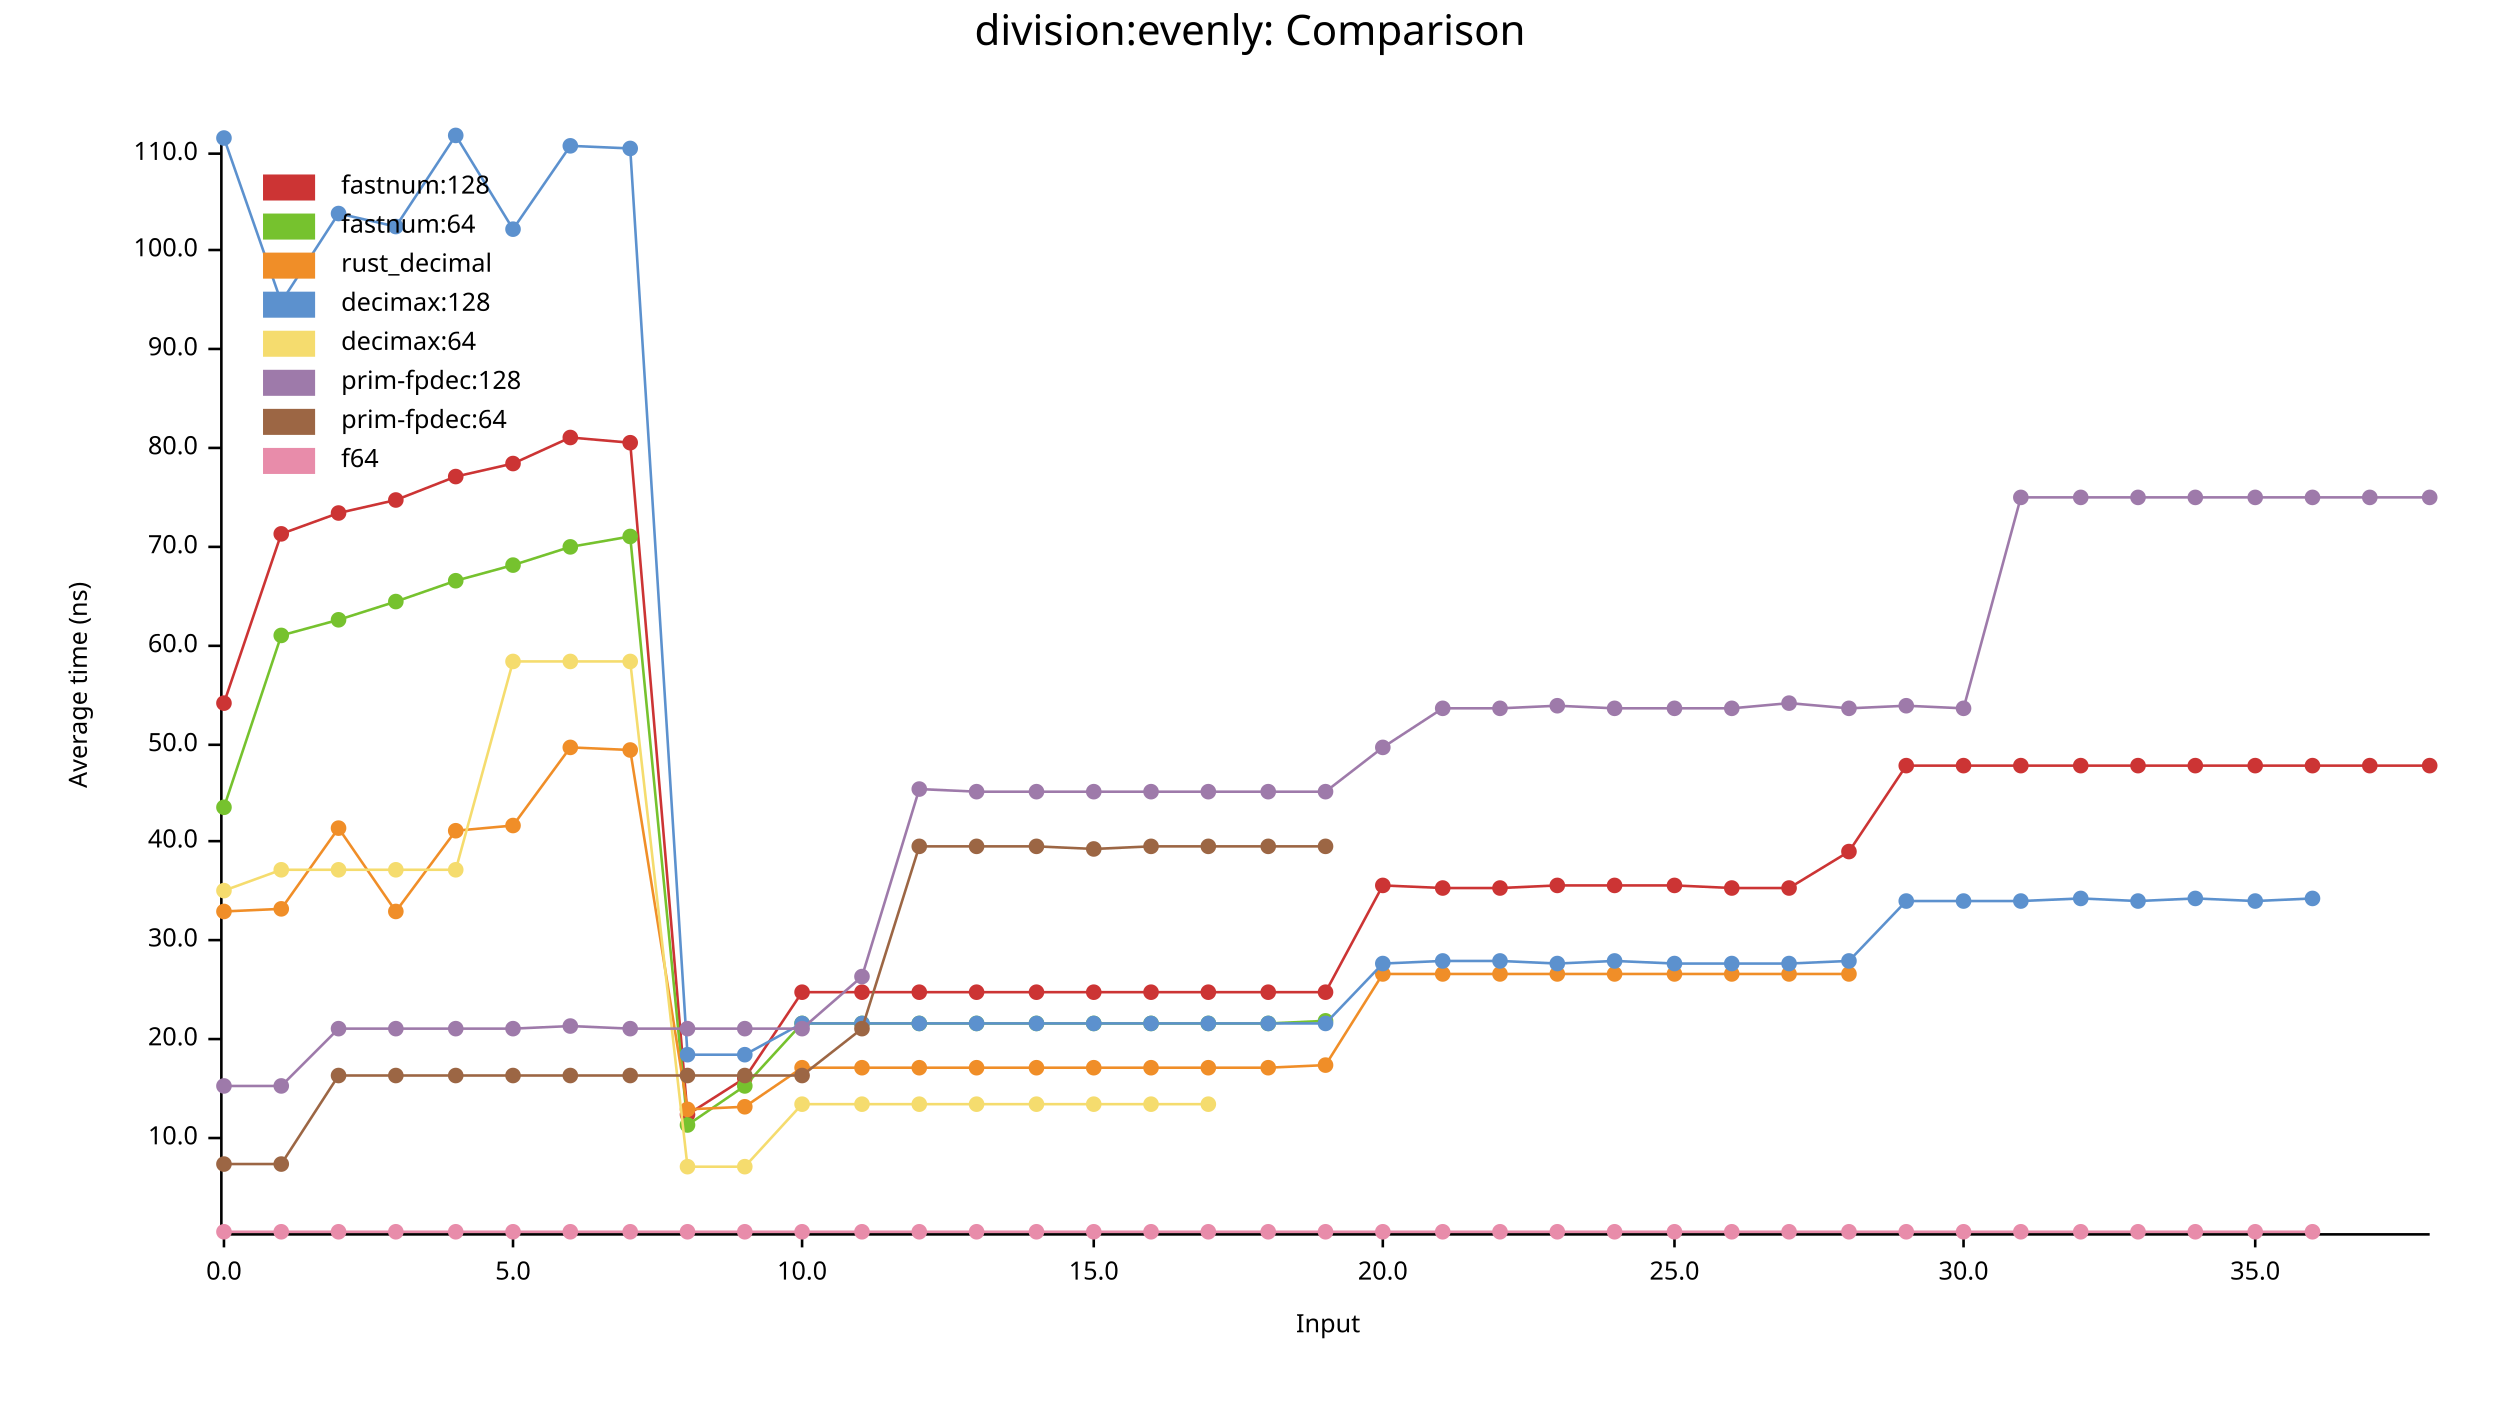
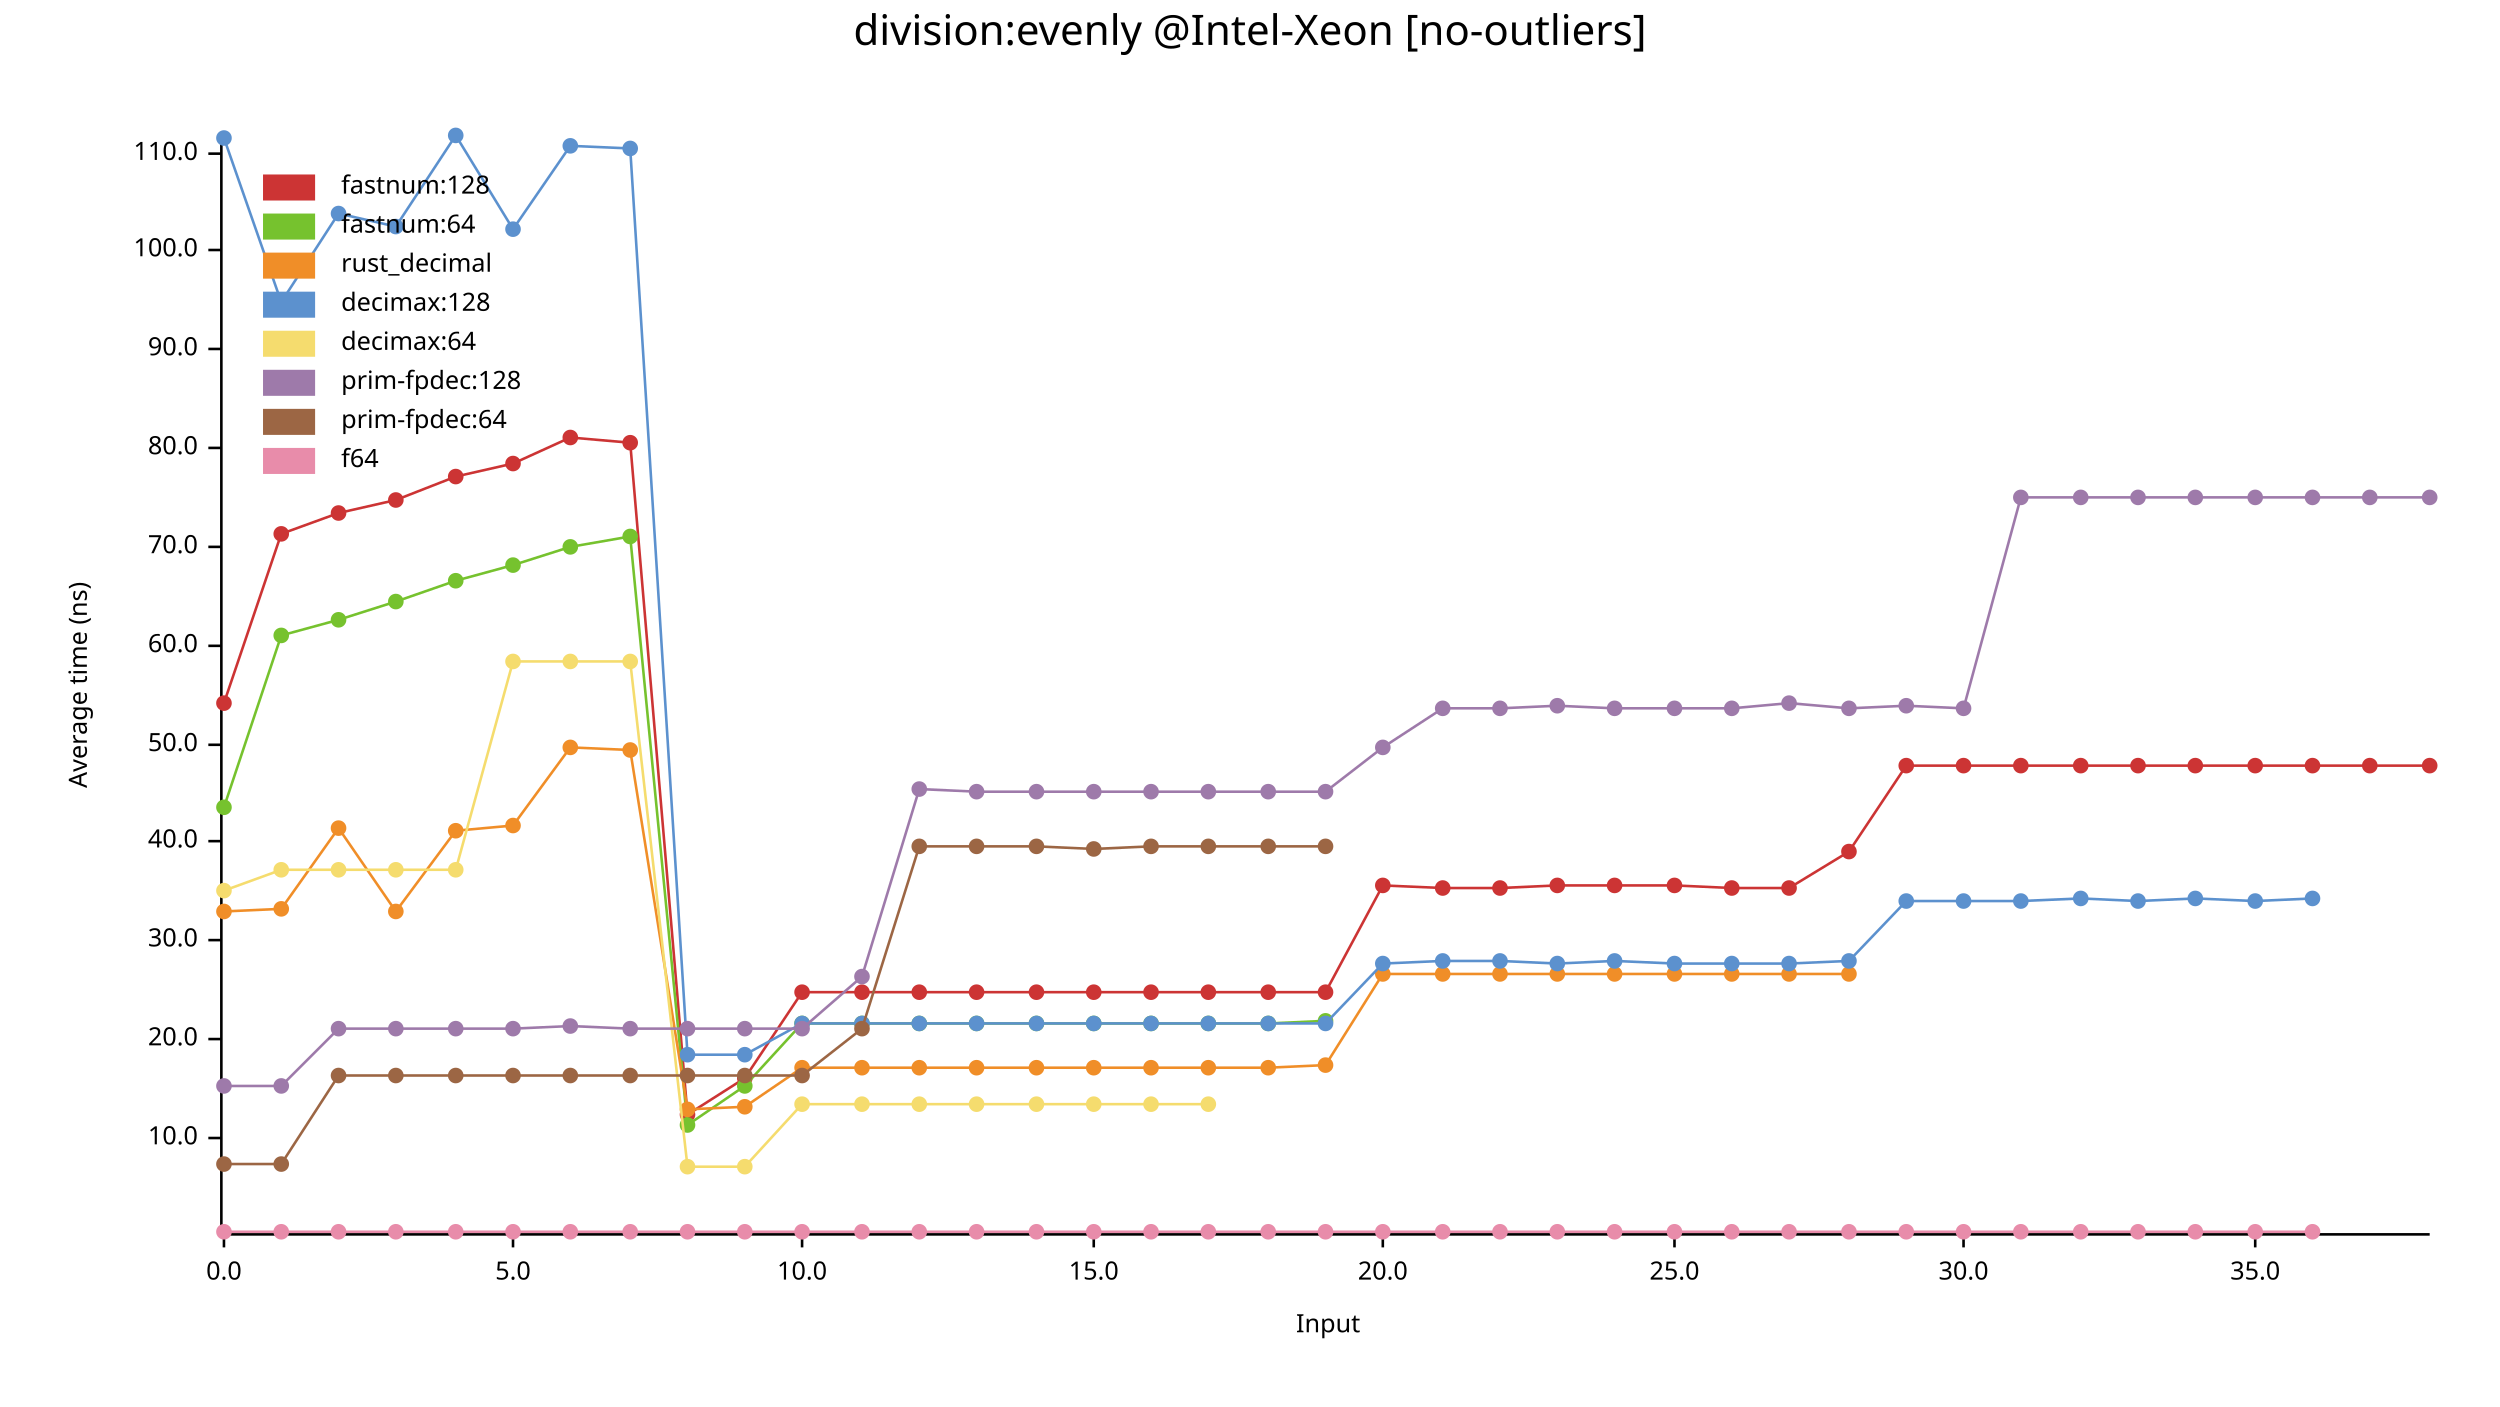
<svg xmlns="http://www.w3.org/2000/svg" width="960" height="540" viewBox="0 0 960 540">
  <text x="480" y="5" dy="0.76em" text-anchor="middle" font-family="sans-serif" font-size="16.129" opacity="1" fill="#000000">
- division:evenly: Comparison
+ division:evenly @Intel-Xeon [no-outliers]
</text>
  <text x="26" y="263" dy="0.76em" text-anchor="middle" font-family="sans-serif" font-size="9.677" opacity="1" fill="#000000" transform="rotate(270, 26, 263)">
Average time (ns)
</text>
  <text x="510" y="514" dy="-0.5ex" text-anchor="middle" font-family="sans-serif" font-size="9.677" opacity="1" fill="#000000">
Input
</text>
  <polyline fill="none" opacity="1" stroke="#000000" stroke-width="1" points="85,52 85,473 " />
  <text x="76" y="437" dy="0.5ex" text-anchor="end" font-family="sans-serif" font-size="9.677" opacity="1" fill="#000000">
10.0
</text>
  <polyline fill="none" opacity="1" stroke="#000000" stroke-width="1" points="80,437 85,437 " />
  <text x="76" y="399" dy="0.5ex" text-anchor="end" font-family="sans-serif" font-size="9.677" opacity="1" fill="#000000">
20.0
</text>
  <polyline fill="none" opacity="1" stroke="#000000" stroke-width="1" points="80,399 85,399 " />
  <text x="76" y="361" dy="0.5ex" text-anchor="end" font-family="sans-serif" font-size="9.677" opacity="1" fill="#000000">
30.0
</text>
  <polyline fill="none" opacity="1" stroke="#000000" stroke-width="1" points="80,361 85,361 " />
  <text x="76" y="323" dy="0.5ex" text-anchor="end" font-family="sans-serif" font-size="9.677" opacity="1" fill="#000000">
40.0
</text>
  <polyline fill="none" opacity="1" stroke="#000000" stroke-width="1" points="80,323 85,323 " />
  <text x="76" y="286" dy="0.5ex" text-anchor="end" font-family="sans-serif" font-size="9.677" opacity="1" fill="#000000">
50.0
</text>
  <polyline fill="none" opacity="1" stroke="#000000" stroke-width="1" points="80,286 85,286 " />
  <text x="76" y="248" dy="0.5ex" text-anchor="end" font-family="sans-serif" font-size="9.677" opacity="1" fill="#000000">
60.0
</text>
  <polyline fill="none" opacity="1" stroke="#000000" stroke-width="1" points="80,248 85,248 " />
  <text x="76" y="210" dy="0.5ex" text-anchor="end" font-family="sans-serif" font-size="9.677" opacity="1" fill="#000000">
70.0
</text>
  <polyline fill="none" opacity="1" stroke="#000000" stroke-width="1" points="80,210 85,210 " />
  <text x="76" y="172" dy="0.5ex" text-anchor="end" font-family="sans-serif" font-size="9.677" opacity="1" fill="#000000">
80.0
</text>
  <polyline fill="none" opacity="1" stroke="#000000" stroke-width="1" points="80,172 85,172 " />
  <text x="76" y="134" dy="0.5ex" text-anchor="end" font-family="sans-serif" font-size="9.677" opacity="1" fill="#000000">
90.0
</text>
  <polyline fill="none" opacity="1" stroke="#000000" stroke-width="1" points="80,134 85,134 " />
  <text x="76" y="96" dy="0.5ex" text-anchor="end" font-family="sans-serif" font-size="9.677" opacity="1" fill="#000000">
100.0
</text>
  <polyline fill="none" opacity="1" stroke="#000000" stroke-width="1" points="80,96 85,96 " />
  <text x="76" y="59" dy="0.5ex" text-anchor="end" font-family="sans-serif" font-size="9.677" opacity="1" fill="#000000">
110.0
</text>
  <polyline fill="none" opacity="1" stroke="#000000" stroke-width="1" points="80,59 85,59 " />
  <polyline fill="none" opacity="1" stroke="#000000" stroke-width="1" points="86,474 933,474 " />
  <text x="86" y="484" dy="0.76em" text-anchor="middle" font-family="sans-serif" font-size="9.677" opacity="1" fill="#000000">
0.0
</text>
  <polyline fill="none" opacity="1" stroke="#000000" stroke-width="1" points="86,474 86,479 " />
  <text x="197" y="484" dy="0.76em" text-anchor="middle" font-family="sans-serif" font-size="9.677" opacity="1" fill="#000000">
5.0
</text>
  <polyline fill="none" opacity="1" stroke="#000000" stroke-width="1" points="197,474 197,479 " />
  <text x="308" y="484" dy="0.76em" text-anchor="middle" font-family="sans-serif" font-size="9.677" opacity="1" fill="#000000">
10.0
</text>
  <polyline fill="none" opacity="1" stroke="#000000" stroke-width="1" points="308,474 308,479 " />
  <text x="420" y="484" dy="0.76em" text-anchor="middle" font-family="sans-serif" font-size="9.677" opacity="1" fill="#000000">
15.0
</text>
  <polyline fill="none" opacity="1" stroke="#000000" stroke-width="1" points="420,474 420,479 " />
  <text x="531" y="484" dy="0.76em" text-anchor="middle" font-family="sans-serif" font-size="9.677" opacity="1" fill="#000000">
20.0
</text>
  <polyline fill="none" opacity="1" stroke="#000000" stroke-width="1" points="531,474 531,479 " />
  <text x="643" y="484" dy="0.76em" text-anchor="middle" font-family="sans-serif" font-size="9.677" opacity="1" fill="#000000">
25.0
</text>
  <polyline fill="none" opacity="1" stroke="#000000" stroke-width="1" points="643,474 643,479 " />
  <text x="754" y="484" dy="0.76em" text-anchor="middle" font-family="sans-serif" font-size="9.677" opacity="1" fill="#000000">
30.0
</text>
  <polyline fill="none" opacity="1" stroke="#000000" stroke-width="1" points="754,474 754,479 " />
  <text x="866" y="484" dy="0.76em" text-anchor="middle" font-family="sans-serif" font-size="9.677" opacity="1" fill="#000000">
35.0
</text>
  <polyline fill="none" opacity="1" stroke="#000000" stroke-width="1" points="866,474 866,479 " />
  <circle cx="86" cy="270" r="3" opacity="1" fill="#CC3434" stroke="none" stroke-width="1" />
  <circle cx="108" cy="205" r="3" opacity="1" fill="#CC3434" stroke="none" stroke-width="1" />
  <circle cx="130" cy="197" r="3" opacity="1" fill="#CC3434" stroke="none" stroke-width="1" />
  <circle cx="152" cy="192" r="3" opacity="1" fill="#CC3434" stroke="none" stroke-width="1" />
  <circle cx="175" cy="183" r="3" opacity="1" fill="#CC3434" stroke="none" stroke-width="1" />
  <circle cx="197" cy="178" r="3" opacity="1" fill="#CC3434" stroke="none" stroke-width="1" />
  <circle cx="219" cy="168" r="3" opacity="1" fill="#CC3434" stroke="none" stroke-width="1" />
  <circle cx="242" cy="170" r="3" opacity="1" fill="#CC3434" stroke="none" stroke-width="1" />
  <circle cx="264" cy="428" r="3" opacity="1" fill="#CC3434" stroke="none" stroke-width="1" />
  <circle cx="286" cy="414" r="3" opacity="1" fill="#CC3434" stroke="none" stroke-width="1" />
  <circle cx="308" cy="381" r="3" opacity="1" fill="#CC3434" stroke="none" stroke-width="1" />
  <circle cx="331" cy="381" r="3" opacity="1" fill="#CC3434" stroke="none" stroke-width="1" />
  <circle cx="353" cy="381" r="3" opacity="1" fill="#CC3434" stroke="none" stroke-width="1" />
  <circle cx="375" cy="381" r="3" opacity="1" fill="#CC3434" stroke="none" stroke-width="1" />
  <circle cx="398" cy="381" r="3" opacity="1" fill="#CC3434" stroke="none" stroke-width="1" />
  <circle cx="420" cy="381" r="3" opacity="1" fill="#CC3434" stroke="none" stroke-width="1" />
  <circle cx="442" cy="381" r="3" opacity="1" fill="#CC3434" stroke="none" stroke-width="1" />
  <circle cx="464" cy="381" r="3" opacity="1" fill="#CC3434" stroke="none" stroke-width="1" />
  <circle cx="487" cy="381" r="3" opacity="1" fill="#CC3434" stroke="none" stroke-width="1" />
  <circle cx="509" cy="381" r="3" opacity="1" fill="#CC3434" stroke="none" stroke-width="1" />
  <circle cx="531" cy="340" r="3" opacity="1" fill="#CC3434" stroke="none" stroke-width="1" />
  <circle cx="554" cy="341" r="3" opacity="1" fill="#CC3434" stroke="none" stroke-width="1" />
  <circle cx="576" cy="341" r="3" opacity="1" fill="#CC3434" stroke="none" stroke-width="1" />
  <circle cx="598" cy="340" r="3" opacity="1" fill="#CC3434" stroke="none" stroke-width="1" />
  <circle cx="620" cy="340" r="3" opacity="1" fill="#CC3434" stroke="none" stroke-width="1" />
  <circle cx="643" cy="340" r="3" opacity="1" fill="#CC3434" stroke="none" stroke-width="1" />
  <circle cx="665" cy="341" r="3" opacity="1" fill="#CC3434" stroke="none" stroke-width="1" />
  <circle cx="687" cy="341" r="3" opacity="1" fill="#CC3434" stroke="none" stroke-width="1" />
  <circle cx="710" cy="327" r="3" opacity="1" fill="#CC3434" stroke="none" stroke-width="1" />
  <circle cx="732" cy="294" r="3" opacity="1" fill="#CC3434" stroke="none" stroke-width="1" />
  <circle cx="754" cy="294" r="3" opacity="1" fill="#CC3434" stroke="none" stroke-width="1" />
  <circle cx="776" cy="294" r="3" opacity="1" fill="#CC3434" stroke="none" stroke-width="1" />
  <circle cx="799" cy="294" r="3" opacity="1" fill="#CC3434" stroke="none" stroke-width="1" />
  <circle cx="821" cy="294" r="3" opacity="1" fill="#CC3434" stroke="none" stroke-width="1" />
  <circle cx="843" cy="294" r="3" opacity="1" fill="#CC3434" stroke="none" stroke-width="1" />
  <circle cx="866" cy="294" r="3" opacity="1" fill="#CC3434" stroke="none" stroke-width="1" />
  <circle cx="888" cy="294" r="3" opacity="1" fill="#CC3434" stroke="none" stroke-width="1" />
  <circle cx="910" cy="294" r="3" opacity="1" fill="#CC3434" stroke="none" stroke-width="1" />
  <circle cx="933" cy="294" r="3" opacity="1" fill="#CC3434" stroke="none" stroke-width="1" />
  <polyline fill="none" opacity="1" stroke="#CC3434" stroke-width="1" points="86,270 108,205 130,197 152,192 175,183 197,178 219,168 242,170 264,428 286,414 308,381 331,381 353,381 375,381 398,381 420,381 442,381 464,381 487,381 509,381 531,340 554,341 576,341 598,340 620,340 643,340 665,341 687,341 710,327 732,294 754,294 776,294 799,294 821,294 843,294 866,294 888,294 910,294 933,294 " />
  <circle cx="86" cy="310" r="3" opacity="1" fill="#76C22E" stroke="none" stroke-width="1" />
  <circle cx="108" cy="244" r="3" opacity="1" fill="#76C22E" stroke="none" stroke-width="1" />
  <circle cx="130" cy="238" r="3" opacity="1" fill="#76C22E" stroke="none" stroke-width="1" />
  <circle cx="152" cy="231" r="3" opacity="1" fill="#76C22E" stroke="none" stroke-width="1" />
  <circle cx="175" cy="223" r="3" opacity="1" fill="#76C22E" stroke="none" stroke-width="1" />
  <circle cx="197" cy="217" r="3" opacity="1" fill="#76C22E" stroke="none" stroke-width="1" />
  <circle cx="219" cy="210" r="3" opacity="1" fill="#76C22E" stroke="none" stroke-width="1" />
  <circle cx="242" cy="206" r="3" opacity="1" fill="#76C22E" stroke="none" stroke-width="1" />
  <circle cx="264" cy="432" r="3" opacity="1" fill="#76C22E" stroke="none" stroke-width="1" />
  <circle cx="286" cy="417" r="3" opacity="1" fill="#76C22E" stroke="none" stroke-width="1" />
  <circle cx="308" cy="393" r="3" opacity="1" fill="#76C22E" stroke="none" stroke-width="1" />
  <circle cx="331" cy="393" r="3" opacity="1" fill="#76C22E" stroke="none" stroke-width="1" />
  <circle cx="353" cy="393" r="3" opacity="1" fill="#76C22E" stroke="none" stroke-width="1" />
  <circle cx="375" cy="393" r="3" opacity="1" fill="#76C22E" stroke="none" stroke-width="1" />
  <circle cx="398" cy="393" r="3" opacity="1" fill="#76C22E" stroke="none" stroke-width="1" />
  <circle cx="420" cy="393" r="3" opacity="1" fill="#76C22E" stroke="none" stroke-width="1" />
  <circle cx="442" cy="393" r="3" opacity="1" fill="#76C22E" stroke="none" stroke-width="1" />
  <circle cx="464" cy="393" r="3" opacity="1" fill="#76C22E" stroke="none" stroke-width="1" />
  <circle cx="487" cy="393" r="3" opacity="1" fill="#76C22E" stroke="none" stroke-width="1" />
  <circle cx="509" cy="392" r="3" opacity="1" fill="#76C22E" stroke="none" stroke-width="1" />
  <polyline fill="none" opacity="1" stroke="#76C22E" stroke-width="1" points="86,310 108,244 130,238 152,231 175,223 197,217 219,210 242,206 264,432 286,417 308,393 331,393 353,393 375,393 398,393 420,393 442,393 464,393 487,393 509,392 " />
  <circle cx="86" cy="350" r="3" opacity="1" fill="#F08E28" stroke="none" stroke-width="1" />
  <circle cx="108" cy="349" r="3" opacity="1" fill="#F08E28" stroke="none" stroke-width="1" />
  <circle cx="130" cy="318" r="3" opacity="1" fill="#F08E28" stroke="none" stroke-width="1" />
  <circle cx="152" cy="350" r="3" opacity="1" fill="#F08E28" stroke="none" stroke-width="1" />
  <circle cx="175" cy="319" r="3" opacity="1" fill="#F08E28" stroke="none" stroke-width="1" />
  <circle cx="197" cy="317" r="3" opacity="1" fill="#F08E28" stroke="none" stroke-width="1" />
  <circle cx="219" cy="287" r="3" opacity="1" fill="#F08E28" stroke="none" stroke-width="1" />
  <circle cx="242" cy="288" r="3" opacity="1" fill="#F08E28" stroke="none" stroke-width="1" />
  <circle cx="264" cy="426" r="3" opacity="1" fill="#F08E28" stroke="none" stroke-width="1" />
  <circle cx="286" cy="425" r="3" opacity="1" fill="#F08E28" stroke="none" stroke-width="1" />
  <circle cx="308" cy="410" r="3" opacity="1" fill="#F08E28" stroke="none" stroke-width="1" />
  <circle cx="331" cy="410" r="3" opacity="1" fill="#F08E28" stroke="none" stroke-width="1" />
  <circle cx="353" cy="410" r="3" opacity="1" fill="#F08E28" stroke="none" stroke-width="1" />
  <circle cx="375" cy="410" r="3" opacity="1" fill="#F08E28" stroke="none" stroke-width="1" />
  <circle cx="398" cy="410" r="3" opacity="1" fill="#F08E28" stroke="none" stroke-width="1" />
  <circle cx="420" cy="410" r="3" opacity="1" fill="#F08E28" stroke="none" stroke-width="1" />
  <circle cx="442" cy="410" r="3" opacity="1" fill="#F08E28" stroke="none" stroke-width="1" />
  <circle cx="464" cy="410" r="3" opacity="1" fill="#F08E28" stroke="none" stroke-width="1" />
  <circle cx="487" cy="410" r="3" opacity="1" fill="#F08E28" stroke="none" stroke-width="1" />
  <circle cx="509" cy="409" r="3" opacity="1" fill="#F08E28" stroke="none" stroke-width="1" />
  <circle cx="531" cy="374" r="3" opacity="1" fill="#F08E28" stroke="none" stroke-width="1" />
  <circle cx="554" cy="374" r="3" opacity="1" fill="#F08E28" stroke="none" stroke-width="1" />
  <circle cx="576" cy="374" r="3" opacity="1" fill="#F08E28" stroke="none" stroke-width="1" />
  <circle cx="598" cy="374" r="3" opacity="1" fill="#F08E28" stroke="none" stroke-width="1" />
  <circle cx="620" cy="374" r="3" opacity="1" fill="#F08E28" stroke="none" stroke-width="1" />
  <circle cx="643" cy="374" r="3" opacity="1" fill="#F08E28" stroke="none" stroke-width="1" />
  <circle cx="665" cy="374" r="3" opacity="1" fill="#F08E28" stroke="none" stroke-width="1" />
  <circle cx="687" cy="374" r="3" opacity="1" fill="#F08E28" stroke="none" stroke-width="1" />
  <circle cx="710" cy="374" r="3" opacity="1" fill="#F08E28" stroke="none" stroke-width="1" />
  <polyline fill="none" opacity="1" stroke="#F08E28" stroke-width="1" points="86,350 108,349 130,318 152,350 175,319 197,317 219,287 242,288 264,426 286,425 308,410 331,410 353,410 375,410 398,410 420,410 442,410 464,410 487,410 509,409 531,374 554,374 576,374 598,374 620,374 643,374 665,374 687,374 710,374 " />
  <circle cx="86" cy="53" r="3" opacity="1" fill="#5C91CE" stroke="none" stroke-width="1" />
  <circle cx="108" cy="116" r="3" opacity="1" fill="#5C91CE" stroke="none" stroke-width="1" />
  <circle cx="130" cy="82" r="3" opacity="1" fill="#5C91CE" stroke="none" stroke-width="1" />
  <circle cx="152" cy="87" r="3" opacity="1" fill="#5C91CE" stroke="none" stroke-width="1" />
  <circle cx="175" cy="52" r="3" opacity="1" fill="#5C91CE" stroke="none" stroke-width="1" />
  <circle cx="197" cy="88" r="3" opacity="1" fill="#5C91CE" stroke="none" stroke-width="1" />
  <circle cx="219" cy="56" r="3" opacity="1" fill="#5C91CE" stroke="none" stroke-width="1" />
  <circle cx="242" cy="57" r="3" opacity="1" fill="#5C91CE" stroke="none" stroke-width="1" />
  <circle cx="264" cy="405" r="3" opacity="1" fill="#5C91CE" stroke="none" stroke-width="1" />
  <circle cx="286" cy="405" r="3" opacity="1" fill="#5C91CE" stroke="none" stroke-width="1" />
  <circle cx="308" cy="393" r="3" opacity="1" fill="#5C91CE" stroke="none" stroke-width="1" />
  <circle cx="331" cy="393" r="3" opacity="1" fill="#5C91CE" stroke="none" stroke-width="1" />
  <circle cx="353" cy="393" r="3" opacity="1" fill="#5C91CE" stroke="none" stroke-width="1" />
  <circle cx="375" cy="393" r="3" opacity="1" fill="#5C91CE" stroke="none" stroke-width="1" />
  <circle cx="398" cy="393" r="3" opacity="1" fill="#5C91CE" stroke="none" stroke-width="1" />
  <circle cx="420" cy="393" r="3" opacity="1" fill="#5C91CE" stroke="none" stroke-width="1" />
  <circle cx="442" cy="393" r="3" opacity="1" fill="#5C91CE" stroke="none" stroke-width="1" />
  <circle cx="464" cy="393" r="3" opacity="1" fill="#5C91CE" stroke="none" stroke-width="1" />
  <circle cx="487" cy="393" r="3" opacity="1" fill="#5C91CE" stroke="none" stroke-width="1" />
  <circle cx="509" cy="393" r="3" opacity="1" fill="#5C91CE" stroke="none" stroke-width="1" />
  <circle cx="531" cy="370" r="3" opacity="1" fill="#5C91CE" stroke="none" stroke-width="1" />
  <circle cx="554" cy="369" r="3" opacity="1" fill="#5C91CE" stroke="none" stroke-width="1" />
  <circle cx="576" cy="369" r="3" opacity="1" fill="#5C91CE" stroke="none" stroke-width="1" />
  <circle cx="598" cy="370" r="3" opacity="1" fill="#5C91CE" stroke="none" stroke-width="1" />
  <circle cx="620" cy="369" r="3" opacity="1" fill="#5C91CE" stroke="none" stroke-width="1" />
  <circle cx="643" cy="370" r="3" opacity="1" fill="#5C91CE" stroke="none" stroke-width="1" />
  <circle cx="665" cy="370" r="3" opacity="1" fill="#5C91CE" stroke="none" stroke-width="1" />
  <circle cx="687" cy="370" r="3" opacity="1" fill="#5C91CE" stroke="none" stroke-width="1" />
  <circle cx="710" cy="369" r="3" opacity="1" fill="#5C91CE" stroke="none" stroke-width="1" />
  <circle cx="732" cy="346" r="3" opacity="1" fill="#5C91CE" stroke="none" stroke-width="1" />
  <circle cx="754" cy="346" r="3" opacity="1" fill="#5C91CE" stroke="none" stroke-width="1" />
  <circle cx="776" cy="346" r="3" opacity="1" fill="#5C91CE" stroke="none" stroke-width="1" />
  <circle cx="799" cy="345" r="3" opacity="1" fill="#5C91CE" stroke="none" stroke-width="1" />
  <circle cx="821" cy="346" r="3" opacity="1" fill="#5C91CE" stroke="none" stroke-width="1" />
  <circle cx="843" cy="345" r="3" opacity="1" fill="#5C91CE" stroke="none" stroke-width="1" />
  <circle cx="866" cy="346" r="3" opacity="1" fill="#5C91CE" stroke="none" stroke-width="1" />
  <circle cx="888" cy="345" r="3" opacity="1" fill="#5C91CE" stroke="none" stroke-width="1" />
  <polyline fill="none" opacity="1" stroke="#5C91CE" stroke-width="1" points="86,53 108,116 130,82 152,87 175,52 197,88 219,56 242,57 264,405 286,405 308,393 331,393 353,393 375,393 398,393 420,393 442,393 464,393 487,393 509,393 531,370 554,369 576,369 598,370 620,369 643,370 665,370 687,370 710,369 732,346 754,346 776,346 799,345 821,346 843,345 866,346 888,345 " />
  <circle cx="86" cy="342" r="3" opacity="1" fill="#F5DC6E" stroke="none" stroke-width="1" />
  <circle cx="108" cy="334" r="3" opacity="1" fill="#F5DC6E" stroke="none" stroke-width="1" />
  <circle cx="130" cy="334" r="3" opacity="1" fill="#F5DC6E" stroke="none" stroke-width="1" />
  <circle cx="152" cy="334" r="3" opacity="1" fill="#F5DC6E" stroke="none" stroke-width="1" />
  <circle cx="175" cy="334" r="3" opacity="1" fill="#F5DC6E" stroke="none" stroke-width="1" />
  <circle cx="197" cy="254" r="3" opacity="1" fill="#F5DC6E" stroke="none" stroke-width="1" />
  <circle cx="219" cy="254" r="3" opacity="1" fill="#F5DC6E" stroke="none" stroke-width="1" />
  <circle cx="242" cy="254" r="3" opacity="1" fill="#F5DC6E" stroke="none" stroke-width="1" />
  <circle cx="264" cy="448" r="3" opacity="1" fill="#F5DC6E" stroke="none" stroke-width="1" />
  <circle cx="286" cy="448" r="3" opacity="1" fill="#F5DC6E" stroke="none" stroke-width="1" />
  <circle cx="308" cy="424" r="3" opacity="1" fill="#F5DC6E" stroke="none" stroke-width="1" />
  <circle cx="331" cy="424" r="3" opacity="1" fill="#F5DC6E" stroke="none" stroke-width="1" />
  <circle cx="353" cy="424" r="3" opacity="1" fill="#F5DC6E" stroke="none" stroke-width="1" />
  <circle cx="375" cy="424" r="3" opacity="1" fill="#F5DC6E" stroke="none" stroke-width="1" />
  <circle cx="398" cy="424" r="3" opacity="1" fill="#F5DC6E" stroke="none" stroke-width="1" />
  <circle cx="420" cy="424" r="3" opacity="1" fill="#F5DC6E" stroke="none" stroke-width="1" />
  <circle cx="442" cy="424" r="3" opacity="1" fill="#F5DC6E" stroke="none" stroke-width="1" />
  <circle cx="464" cy="424" r="3" opacity="1" fill="#F5DC6E" stroke="none" stroke-width="1" />
  <polyline fill="none" opacity="1" stroke="#F5DC6E" stroke-width="1" points="86,342 108,334 130,334 152,334 175,334 197,254 219,254 242,254 264,448 286,448 308,424 331,424 353,424 375,424 398,424 420,424 442,424 464,424 " />
  <circle cx="86" cy="417" r="3" opacity="1" fill="#9E7AAA" stroke="none" stroke-width="1" />
  <circle cx="108" cy="417" r="3" opacity="1" fill="#9E7AAA" stroke="none" stroke-width="1" />
  <circle cx="130" cy="395" r="3" opacity="1" fill="#9E7AAA" stroke="none" stroke-width="1" />
  <circle cx="152" cy="395" r="3" opacity="1" fill="#9E7AAA" stroke="none" stroke-width="1" />
  <circle cx="175" cy="395" r="3" opacity="1" fill="#9E7AAA" stroke="none" stroke-width="1" />
  <circle cx="197" cy="395" r="3" opacity="1" fill="#9E7AAA" stroke="none" stroke-width="1" />
  <circle cx="219" cy="394" r="3" opacity="1" fill="#9E7AAA" stroke="none" stroke-width="1" />
  <circle cx="242" cy="395" r="3" opacity="1" fill="#9E7AAA" stroke="none" stroke-width="1" />
  <circle cx="264" cy="395" r="3" opacity="1" fill="#9E7AAA" stroke="none" stroke-width="1" />
  <circle cx="286" cy="395" r="3" opacity="1" fill="#9E7AAA" stroke="none" stroke-width="1" />
  <circle cx="308" cy="395" r="3" opacity="1" fill="#9E7AAA" stroke="none" stroke-width="1" />
  <circle cx="331" cy="375" r="3" opacity="1" fill="#9E7AAA" stroke="none" stroke-width="1" />
  <circle cx="353" cy="303" r="3" opacity="1" fill="#9E7AAA" stroke="none" stroke-width="1" />
  <circle cx="375" cy="304" r="3" opacity="1" fill="#9E7AAA" stroke="none" stroke-width="1" />
  <circle cx="398" cy="304" r="3" opacity="1" fill="#9E7AAA" stroke="none" stroke-width="1" />
  <circle cx="420" cy="304" r="3" opacity="1" fill="#9E7AAA" stroke="none" stroke-width="1" />
  <circle cx="442" cy="304" r="3" opacity="1" fill="#9E7AAA" stroke="none" stroke-width="1" />
  <circle cx="464" cy="304" r="3" opacity="1" fill="#9E7AAA" stroke="none" stroke-width="1" />
  <circle cx="487" cy="304" r="3" opacity="1" fill="#9E7AAA" stroke="none" stroke-width="1" />
  <circle cx="509" cy="304" r="3" opacity="1" fill="#9E7AAA" stroke="none" stroke-width="1" />
  <circle cx="531" cy="287" r="3" opacity="1" fill="#9E7AAA" stroke="none" stroke-width="1" />
  <circle cx="554" cy="272" r="3" opacity="1" fill="#9E7AAA" stroke="none" stroke-width="1" />
  <circle cx="576" cy="272" r="3" opacity="1" fill="#9E7AAA" stroke="none" stroke-width="1" />
  <circle cx="598" cy="271" r="3" opacity="1" fill="#9E7AAA" stroke="none" stroke-width="1" />
  <circle cx="620" cy="272" r="3" opacity="1" fill="#9E7AAA" stroke="none" stroke-width="1" />
  <circle cx="643" cy="272" r="3" opacity="1" fill="#9E7AAA" stroke="none" stroke-width="1" />
  <circle cx="665" cy="272" r="3" opacity="1" fill="#9E7AAA" stroke="none" stroke-width="1" />
  <circle cx="687" cy="270" r="3" opacity="1" fill="#9E7AAA" stroke="none" stroke-width="1" />
  <circle cx="710" cy="272" r="3" opacity="1" fill="#9E7AAA" stroke="none" stroke-width="1" />
  <circle cx="732" cy="271" r="3" opacity="1" fill="#9E7AAA" stroke="none" stroke-width="1" />
  <circle cx="754" cy="272" r="3" opacity="1" fill="#9E7AAA" stroke="none" stroke-width="1" />
  <circle cx="776" cy="191" r="3" opacity="1" fill="#9E7AAA" stroke="none" stroke-width="1" />
  <circle cx="799" cy="191" r="3" opacity="1" fill="#9E7AAA" stroke="none" stroke-width="1" />
  <circle cx="821" cy="191" r="3" opacity="1" fill="#9E7AAA" stroke="none" stroke-width="1" />
  <circle cx="843" cy="191" r="3" opacity="1" fill="#9E7AAA" stroke="none" stroke-width="1" />
  <circle cx="866" cy="191" r="3" opacity="1" fill="#9E7AAA" stroke="none" stroke-width="1" />
  <circle cx="888" cy="191" r="3" opacity="1" fill="#9E7AAA" stroke="none" stroke-width="1" />
  <circle cx="910" cy="191" r="3" opacity="1" fill="#9E7AAA" stroke="none" stroke-width="1" />
  <circle cx="933" cy="191" r="3" opacity="1" fill="#9E7AAA" stroke="none" stroke-width="1" />
  <polyline fill="none" opacity="1" stroke="#9E7AAA" stroke-width="1" points="86,417 108,417 130,395 152,395 175,395 197,395 219,394 242,395 264,395 286,395 308,395 331,375 353,303 375,304 398,304 420,304 442,304 464,304 487,304 509,304 531,287 554,272 576,272 598,271 620,272 643,272 665,272 687,270 710,272 732,271 754,272 776,191 799,191 821,191 843,191 866,191 888,191 910,191 933,191 " />
  <circle cx="86" cy="447" r="3" opacity="1" fill="#9C6644" stroke="none" stroke-width="1" />
  <circle cx="108" cy="447" r="3" opacity="1" fill="#9C6644" stroke="none" stroke-width="1" />
  <circle cx="130" cy="413" r="3" opacity="1" fill="#9C6644" stroke="none" stroke-width="1" />
  <circle cx="152" cy="413" r="3" opacity="1" fill="#9C6644" stroke="none" stroke-width="1" />
  <circle cx="175" cy="413" r="3" opacity="1" fill="#9C6644" stroke="none" stroke-width="1" />
  <circle cx="197" cy="413" r="3" opacity="1" fill="#9C6644" stroke="none" stroke-width="1" />
  <circle cx="219" cy="413" r="3" opacity="1" fill="#9C6644" stroke="none" stroke-width="1" />
  <circle cx="242" cy="413" r="3" opacity="1" fill="#9C6644" stroke="none" stroke-width="1" />
  <circle cx="264" cy="413" r="3" opacity="1" fill="#9C6644" stroke="none" stroke-width="1" />
  <circle cx="286" cy="413" r="3" opacity="1" fill="#9C6644" stroke="none" stroke-width="1" />
  <circle cx="308" cy="413" r="3" opacity="1" fill="#9C6644" stroke="none" stroke-width="1" />
  <circle cx="331" cy="395" r="3" opacity="1" fill="#9C6644" stroke="none" stroke-width="1" />
  <circle cx="353" cy="325" r="3" opacity="1" fill="#9C6644" stroke="none" stroke-width="1" />
  <circle cx="375" cy="325" r="3" opacity="1" fill="#9C6644" stroke="none" stroke-width="1" />
  <circle cx="398" cy="325" r="3" opacity="1" fill="#9C6644" stroke="none" stroke-width="1" />
  <circle cx="420" cy="326" r="3" opacity="1" fill="#9C6644" stroke="none" stroke-width="1" />
  <circle cx="442" cy="325" r="3" opacity="1" fill="#9C6644" stroke="none" stroke-width="1" />
  <circle cx="464" cy="325" r="3" opacity="1" fill="#9C6644" stroke="none" stroke-width="1" />
  <circle cx="487" cy="325" r="3" opacity="1" fill="#9C6644" stroke="none" stroke-width="1" />
  <circle cx="509" cy="325" r="3" opacity="1" fill="#9C6644" stroke="none" stroke-width="1" />
  <polyline fill="none" opacity="1" stroke="#9C6644" stroke-width="1" points="86,447 108,447 130,413 152,413 175,413 197,413 219,413 242,413 264,413 286,413 308,413 331,395 353,325 375,325 398,325 420,326 442,325 464,325 487,325 509,325 " />
  <circle cx="86" cy="473" r="3" opacity="1" fill="#E88CAA" stroke="none" stroke-width="1" />
  <circle cx="108" cy="473" r="3" opacity="1" fill="#E88CAA" stroke="none" stroke-width="1" />
  <circle cx="130" cy="473" r="3" opacity="1" fill="#E88CAA" stroke="none" stroke-width="1" />
  <circle cx="152" cy="473" r="3" opacity="1" fill="#E88CAA" stroke="none" stroke-width="1" />
  <circle cx="175" cy="473" r="3" opacity="1" fill="#E88CAA" stroke="none" stroke-width="1" />
  <circle cx="197" cy="473" r="3" opacity="1" fill="#E88CAA" stroke="none" stroke-width="1" />
  <circle cx="219" cy="473" r="3" opacity="1" fill="#E88CAA" stroke="none" stroke-width="1" />
  <circle cx="242" cy="473" r="3" opacity="1" fill="#E88CAA" stroke="none" stroke-width="1" />
  <circle cx="264" cy="473" r="3" opacity="1" fill="#E88CAA" stroke="none" stroke-width="1" />
  <circle cx="286" cy="473" r="3" opacity="1" fill="#E88CAA" stroke="none" stroke-width="1" />
  <circle cx="308" cy="473" r="3" opacity="1" fill="#E88CAA" stroke="none" stroke-width="1" />
  <circle cx="331" cy="473" r="3" opacity="1" fill="#E88CAA" stroke="none" stroke-width="1" />
  <circle cx="353" cy="473" r="3" opacity="1" fill="#E88CAA" stroke="none" stroke-width="1" />
  <circle cx="375" cy="473" r="3" opacity="1" fill="#E88CAA" stroke="none" stroke-width="1" />
  <circle cx="398" cy="473" r="3" opacity="1" fill="#E88CAA" stroke="none" stroke-width="1" />
  <circle cx="420" cy="473" r="3" opacity="1" fill="#E88CAA" stroke="none" stroke-width="1" />
  <circle cx="442" cy="473" r="3" opacity="1" fill="#E88CAA" stroke="none" stroke-width="1" />
  <circle cx="464" cy="473" r="3" opacity="1" fill="#E88CAA" stroke="none" stroke-width="1" />
  <circle cx="487" cy="473" r="3" opacity="1" fill="#E88CAA" stroke="none" stroke-width="1" />
  <circle cx="509" cy="473" r="3" opacity="1" fill="#E88CAA" stroke="none" stroke-width="1" />
  <circle cx="531" cy="473" r="3" opacity="1" fill="#E88CAA" stroke="none" stroke-width="1" />
  <circle cx="554" cy="473" r="3" opacity="1" fill="#E88CAA" stroke="none" stroke-width="1" />
  <circle cx="576" cy="473" r="3" opacity="1" fill="#E88CAA" stroke="none" stroke-width="1" />
  <circle cx="598" cy="473" r="3" opacity="1" fill="#E88CAA" stroke="none" stroke-width="1" />
  <circle cx="620" cy="473" r="3" opacity="1" fill="#E88CAA" stroke="none" stroke-width="1" />
  <circle cx="643" cy="473" r="3" opacity="1" fill="#E88CAA" stroke="none" stroke-width="1" />
  <circle cx="665" cy="473" r="3" opacity="1" fill="#E88CAA" stroke="none" stroke-width="1" />
  <circle cx="687" cy="473" r="3" opacity="1" fill="#E88CAA" stroke="none" stroke-width="1" />
  <circle cx="710" cy="473" r="3" opacity="1" fill="#E88CAA" stroke="none" stroke-width="1" />
  <circle cx="732" cy="473" r="3" opacity="1" fill="#E88CAA" stroke="none" stroke-width="1" />
  <circle cx="754" cy="473" r="3" opacity="1" fill="#E88CAA" stroke="none" stroke-width="1" />
  <circle cx="776" cy="473" r="3" opacity="1" fill="#E88CAA" stroke="none" stroke-width="1" />
  <circle cx="799" cy="473" r="3" opacity="1" fill="#E88CAA" stroke="none" stroke-width="1" />
  <circle cx="821" cy="473" r="3" opacity="1" fill="#E88CAA" stroke="none" stroke-width="1" />
  <circle cx="843" cy="473" r="3" opacity="1" fill="#E88CAA" stroke="none" stroke-width="1" />
  <circle cx="866" cy="473" r="3" opacity="1" fill="#E88CAA" stroke="none" stroke-width="1" />
  <circle cx="888" cy="473" r="3" opacity="1" fill="#E88CAA" stroke="none" stroke-width="1" />
  <polyline fill="none" opacity="1" stroke="#E88CAA" stroke-width="1" points="86,473 108,473 130,473 152,473 175,473 197,473 219,473 242,473 264,473 286,473 308,473 331,473 353,473 375,473 398,473 420,473 442,473 464,473 487,473 509,473 531,473 554,473 576,473 598,473 620,473 643,473 665,473 687,473 710,473 732,473 754,473 776,473 799,473 821,473 843,473 866,473 888,473 " />
  <text x="131" y="67" dy="0.76em" text-anchor="start" font-family="sans-serif" font-size="9.677" opacity="1" fill="#000000">
fastnum:128
</text>
  <text x="131" y="82" dy="0.76em" text-anchor="start" font-family="sans-serif" font-size="9.677" opacity="1" fill="#000000">
fastnum:64
</text>
  <text x="131" y="97" dy="0.76em" text-anchor="start" font-family="sans-serif" font-size="9.677" opacity="1" fill="#000000">
rust_decimal
</text>
  <text x="131" y="112" dy="0.76em" text-anchor="start" font-family="sans-serif" font-size="9.677" opacity="1" fill="#000000">
decimax:128
</text>
  <text x="131" y="127" dy="0.76em" text-anchor="start" font-family="sans-serif" font-size="9.677" opacity="1" fill="#000000">
decimax:64
</text>
  <text x="131" y="142" dy="0.76em" text-anchor="start" font-family="sans-serif" font-size="9.677" opacity="1" fill="#000000">
prim-fpdec:128
</text>
  <text x="131" y="157" dy="0.76em" text-anchor="start" font-family="sans-serif" font-size="9.677" opacity="1" fill="#000000">
prim-fpdec:64
</text>
  <text x="131" y="172" dy="0.76em" text-anchor="start" font-family="sans-serif" font-size="9.677" opacity="1" fill="#000000">
f64
</text>
  <rect x="101" y="67" width="20" height="10" opacity="1" fill="#CC3434" stroke="none" />
  <rect x="101" y="82" width="20" height="10" opacity="1" fill="#76C22E" stroke="none" />
  <rect x="101" y="97" width="20" height="10" opacity="1" fill="#F08E28" stroke="none" />
  <rect x="101" y="112" width="20" height="10" opacity="1" fill="#5C91CE" stroke="none" />
  <rect x="101" y="127" width="20" height="10" opacity="1" fill="#F5DC6E" stroke="none" />
  <rect x="101" y="142" width="20" height="10" opacity="1" fill="#9E7AAA" stroke="none" />
  <rect x="101" y="157" width="20" height="10" opacity="1" fill="#9C6644" stroke="none" />
  <rect x="101" y="172" width="20" height="10" opacity="1" fill="#E88CAA" stroke="none" />
</svg>
